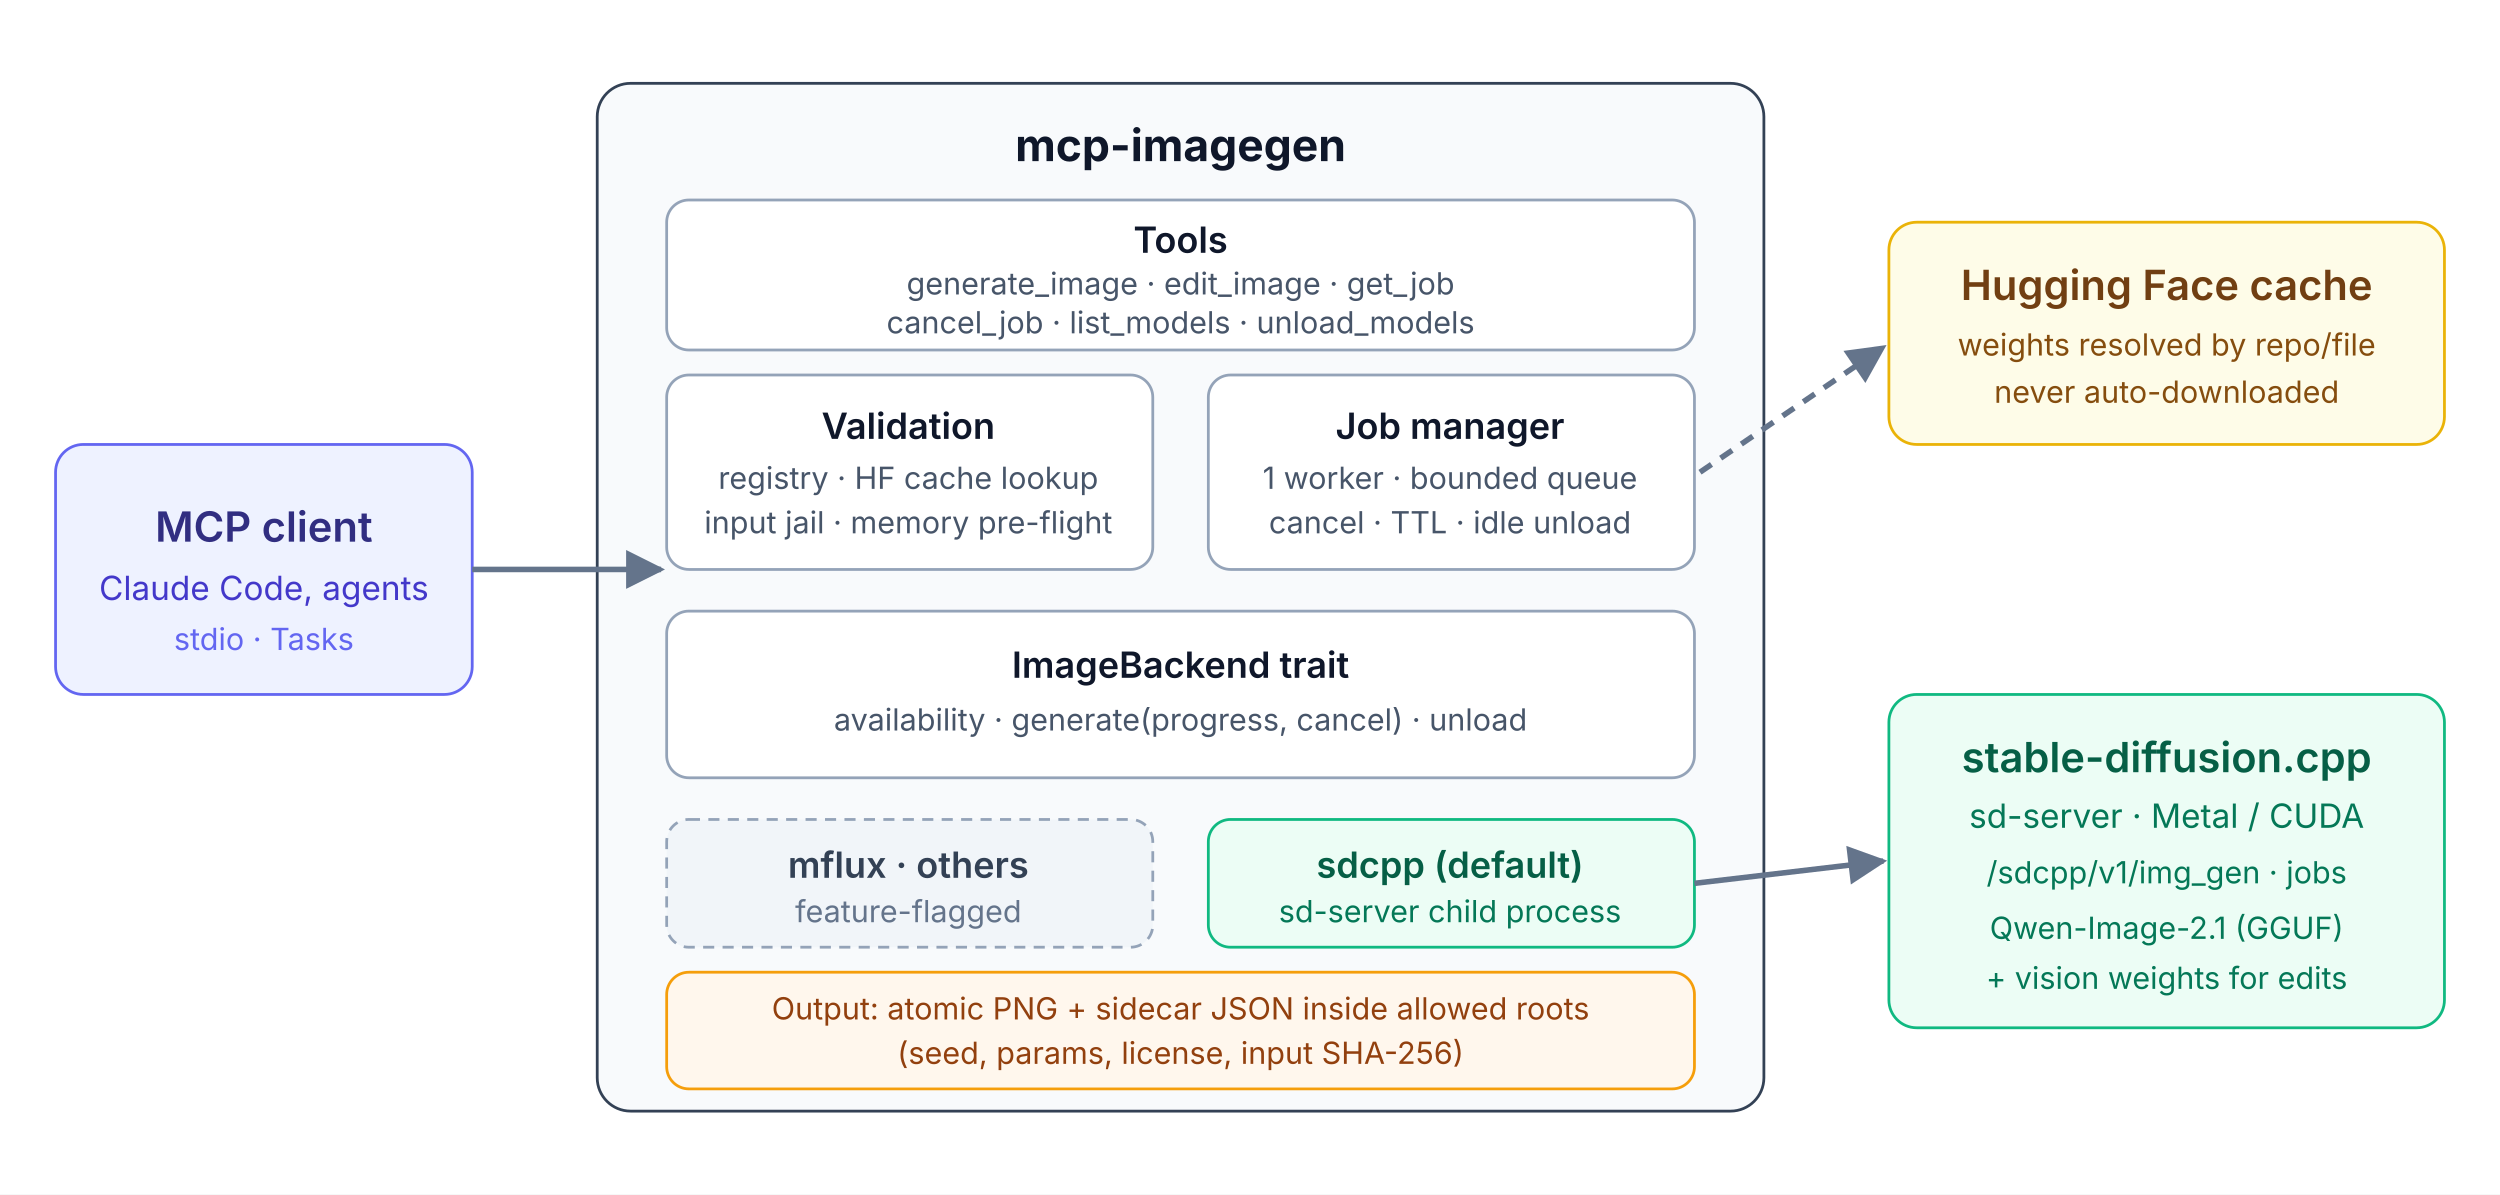
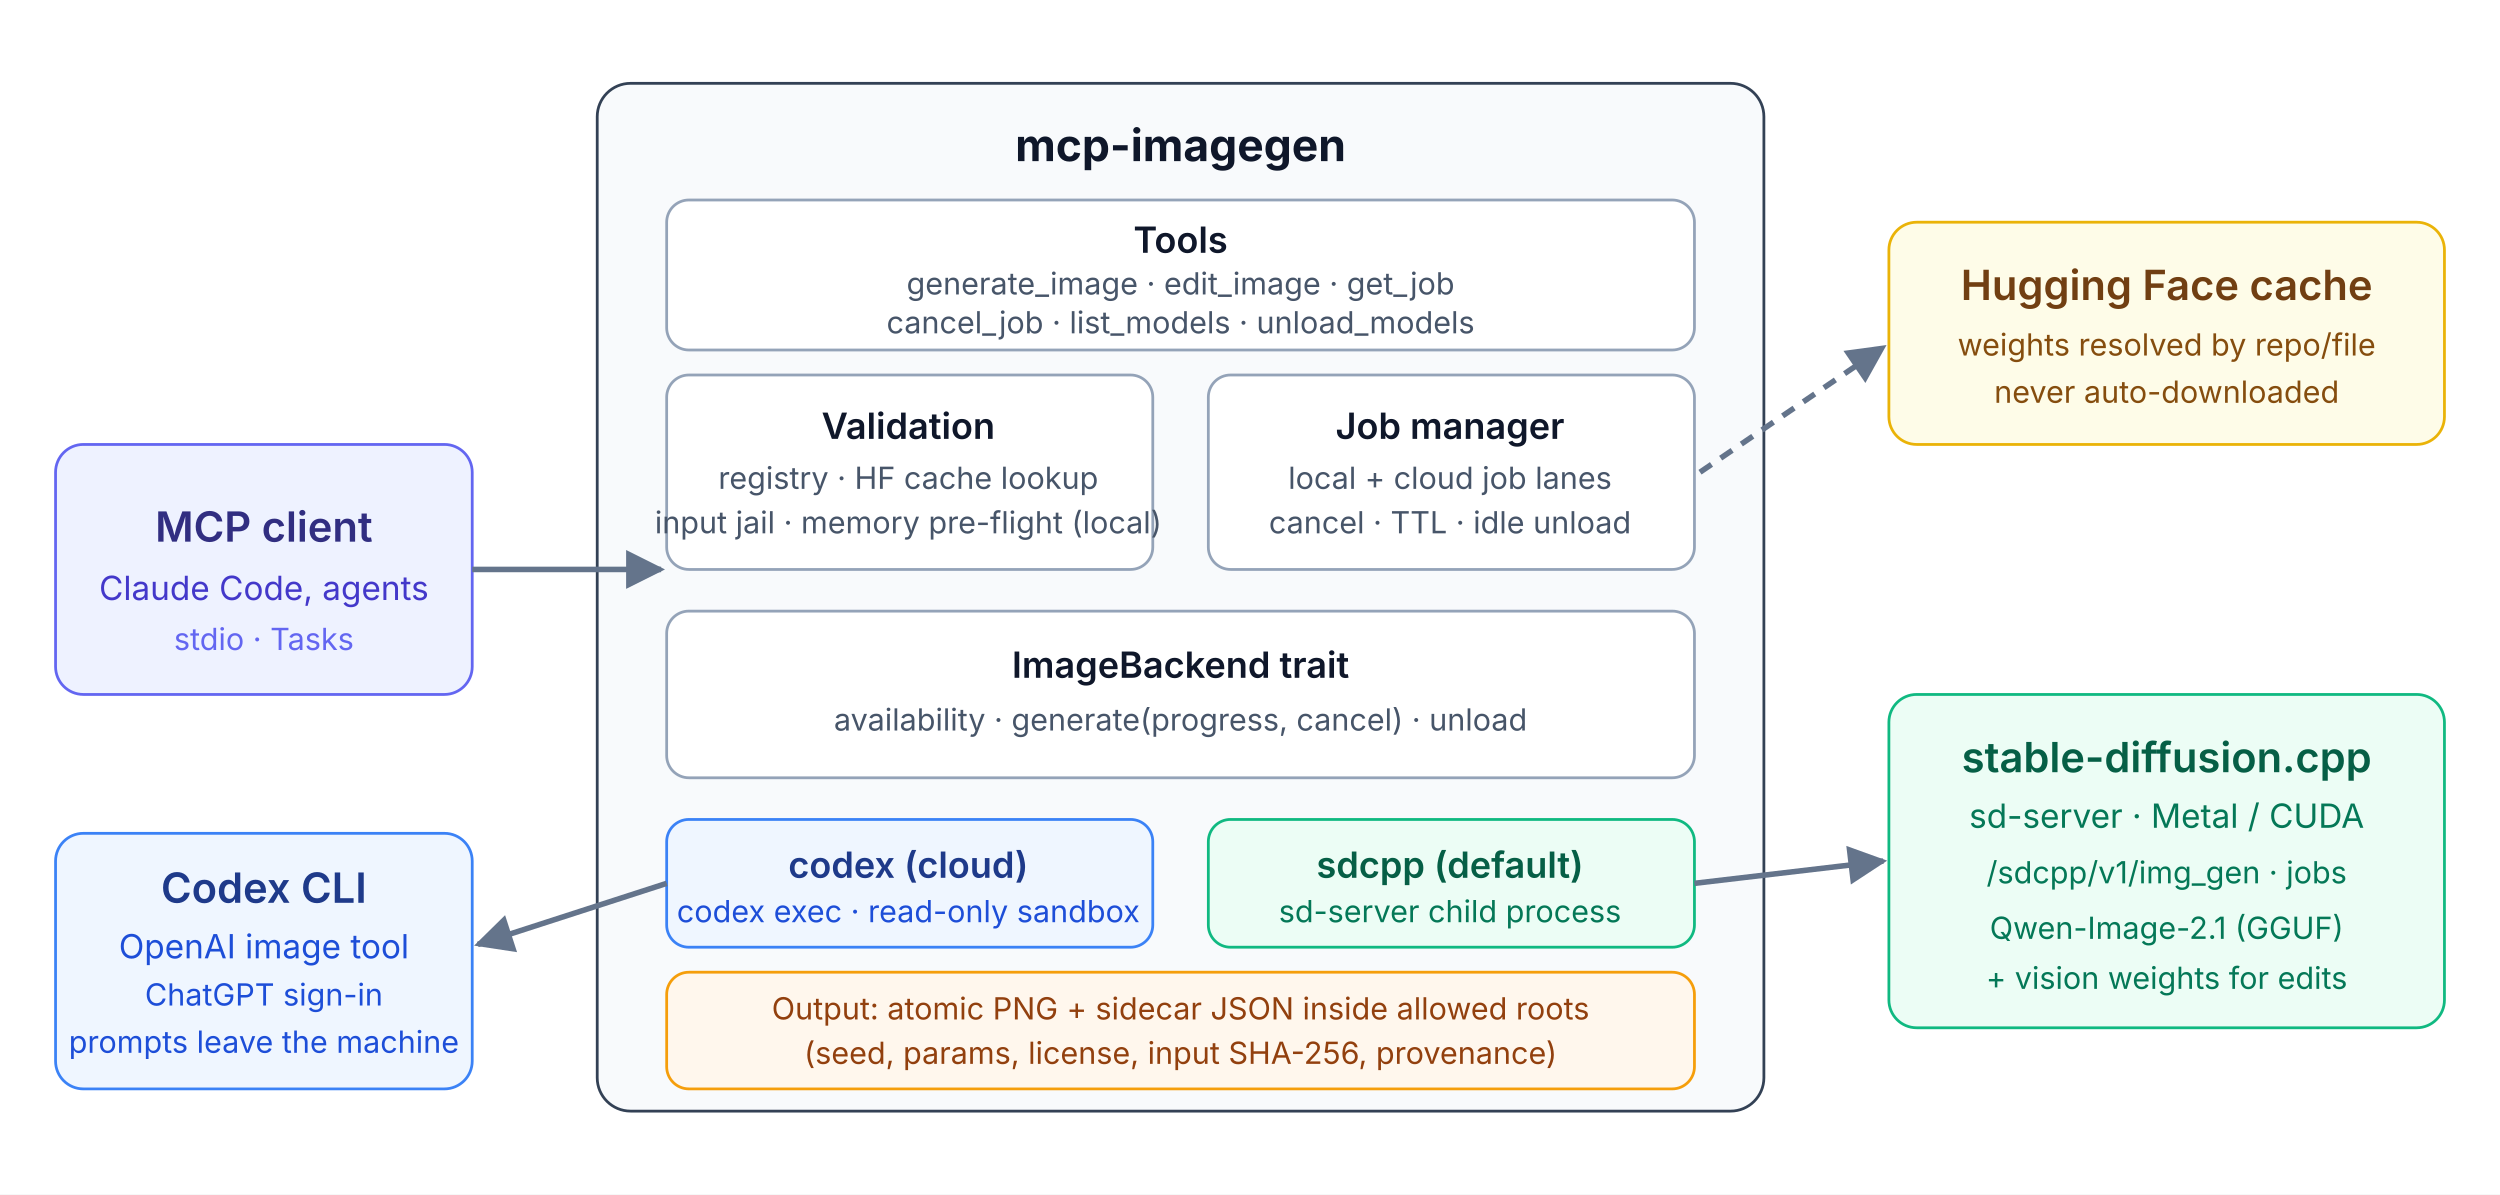
<svg xmlns="http://www.w3.org/2000/svg" viewBox="0 0 900 430" font-family="Inter, Helvetica, Arial, sans-serif">
  <defs>
    <marker id="a" viewBox="0 0 10 10" refX="9" refY="5" markerWidth="7" markerHeight="7" orient="auto">
      <path d="M0,0 L10,5 L0,10 z" fill="#64748b" />
    </marker>
  </defs>
  <rect width="900" height="430" fill="#ffffff" />
  <rect x="20" y="160" width="150" height="90" rx="10" fill="#eef2ff" stroke="#6366f1" />
  <text x="95" y="195" text-anchor="middle" font-size="15" font-weight="600" fill="#312e81">MCP client</text>
  <text x="95" y="216" text-anchor="middle" font-size="12" fill="#4338ca">Claude Code, agents</text>
  <text x="95" y="234" text-anchor="middle" font-size="11" fill="#6366f1">stdio · Tasks</text>
  <rect x="215" y="30" width="420" height="370" rx="12" fill="#f8fafc" stroke="#334155" />
  <text x="425" y="58" text-anchor="middle" font-size="16" font-weight="700" fill="#0f172a">mcp-imagegen</text>
  <rect x="240" y="72" width="370" height="54" rx="8" fill="#ffffff" stroke="#94a3b8" />
  <text x="425" y="91" text-anchor="middle" font-size="13" font-weight="600" fill="#0f172a">Tools</text>
  <text x="425" y="106" text-anchor="middle" font-size="11" fill="#475569">generate_image · edit_image · get_job</text>
  <text x="425" y="120" text-anchor="middle" font-size="11" fill="#475569">cancel_job · list_models · unload_models</text>
  <rect x="240" y="135" width="175" height="70" rx="8" fill="#ffffff" stroke="#94a3b8" />
  <text x="327" y="158" text-anchor="middle" font-size="13" font-weight="600" fill="#0f172a">Validation</text>
  <text x="327" y="176" text-anchor="middle" font-size="11" fill="#475569">registry · HF cache lookup</text>
-   <text x="327" y="192" text-anchor="middle" font-size="11" fill="#475569">input jail · memory pre-flight</text>
+   <text x="327" y="192" text-anchor="middle" font-size="11" fill="#475569">input jail · memory pre-flight (local)</text>
  <rect x="435" y="135" width="175" height="70" rx="8" fill="#ffffff" stroke="#94a3b8" />
  <text x="522" y="158" text-anchor="middle" font-size="13" font-weight="600" fill="#0f172a">Job manager</text>
-   <text x="522" y="176" text-anchor="middle" font-size="11" fill="#475569">1 worker · bounded queue</text>
+   <text x="522" y="176" text-anchor="middle" font-size="11" fill="#475569">local + cloud job lanes</text>
  <text x="522" y="192" text-anchor="middle" font-size="11" fill="#475569">cancel · TTL · idle unload</text>
  <rect x="240" y="220" width="370" height="60" rx="8" fill="#ffffff" stroke="#94a3b8" />
  <text x="425" y="244" text-anchor="middle" font-size="13" font-weight="600" fill="#0f172a">ImageBackend trait</text>
  <text x="425" y="263" text-anchor="middle" font-size="11" fill="#475569">availability · generate(progress, cancel) · unload</text>
-   <rect x="240" y="295" width="175" height="46" rx="8" fill="#f1f5f9" stroke="#94a3b8" stroke-dasharray="4 3" />
-   <text x="327" y="316" text-anchor="middle" font-size="13" font-weight="600" fill="#334155">mflux · others</text>
-   <text x="327" y="332" text-anchor="middle" font-size="11" fill="#64748b">feature-flagged</text>
+   <rect x="240" y="295" width="175" height="46" rx="8" fill="#eff6ff" stroke="#3b82f6" />
+   <text x="327" y="316" text-anchor="middle" font-size="13" font-weight="600" fill="#1e3a8a">codex (cloud)</text>
+   <text x="327" y="332" text-anchor="middle" font-size="11" fill="#1d4ed8">codex exec · read-only sandbox</text>
  <rect x="435" y="295" width="175" height="46" rx="8" fill="#ecfdf5" stroke="#10b981" />
  <text x="522" y="316" text-anchor="middle" font-size="13" font-weight="600" fill="#065f46">sdcpp (default)</text>
  <text x="522" y="332" text-anchor="middle" font-size="11" fill="#047857">sd-server child process</text>
  <rect x="240" y="350" width="370" height="42" rx="8" fill="#fff7ed" stroke="#f59e0b" />
  <text x="425" y="367" text-anchor="middle" font-size="11" fill="#92400e">Output: atomic PNG + sidecar JSON inside allowed roots</text>
-   <text x="425" y="383" text-anchor="middle" font-size="11" fill="#92400e">(seed, params, license, input SHA-256)</text>
+   <text x="425" y="383" text-anchor="middle" font-size="11" fill="#92400e">(seed, params, license, input SHA-256, provenance)</text>
+   <rect x="20" y="300" width="150" height="92" rx="10" fill="#eff6ff" stroke="#3b82f6" />
+   <text x="95" y="325" text-anchor="middle" font-size="15" font-weight="600" fill="#1e3a8a">Codex CLI</text>
+   <text x="95" y="345" text-anchor="middle" font-size="12" fill="#1d4ed8">OpenAI image tool</text>
+   <text x="95" y="362" text-anchor="middle" font-size="11" fill="#1d4ed8">ChatGPT sign-in</text>
+   <text x="95" y="379" text-anchor="middle" font-size="11" fill="#1d4ed8">prompts leave the machine</text>
  <rect x="680" y="250" width="200" height="120" rx="10" fill="#ecfdf5" stroke="#10b981" />
  <text x="780" y="278" text-anchor="middle" font-size="15" font-weight="600" fill="#065f46">stable-diffusion.cpp</text>
  <text x="780" y="298" text-anchor="middle" font-size="12" fill="#047857">sd-server · Metal / CUDA</text>
  <text x="780" y="318" text-anchor="middle" font-size="11" fill="#047857">/sdcpp/v1/img_gen · jobs</text>
  <text x="780" y="338" text-anchor="middle" font-size="11" fill="#047857">Qwen-Image-2.1 (GGUF)</text>
  <text x="780" y="356" text-anchor="middle" font-size="11" fill="#047857">+ vision weights for edits</text>
  <rect x="680" y="80" width="200" height="80" rx="10" fill="#fefce8" stroke="#eab308" />
  <text x="780" y="108" text-anchor="middle" font-size="15" font-weight="600" fill="#713f12">Hugging Face cache</text>
  <text x="780" y="128" text-anchor="middle" font-size="11" fill="#854d0e">weights resolved by repo/file</text>
  <text x="780" y="145" text-anchor="middle" font-size="11" fill="#854d0e">never auto-downloaded</text>
  <line x1="170" y1="205" x2="238" y2="205" stroke="#64748b" stroke-width="2" marker-end="url(#a)" />
  <line x1="610" y1="318" x2="678" y2="310" stroke="#64748b" stroke-width="2" marker-end="url(#a)" />
+   <line x1="240" y1="318" x2="172" y2="340" stroke="#64748b" stroke-width="2" marker-end="url(#a)" />
  <line x1="612" y1="170" x2="678" y2="125" stroke="#64748b" stroke-width="2" marker-end="url(#a)" stroke-dasharray="5 4" />
</svg>
